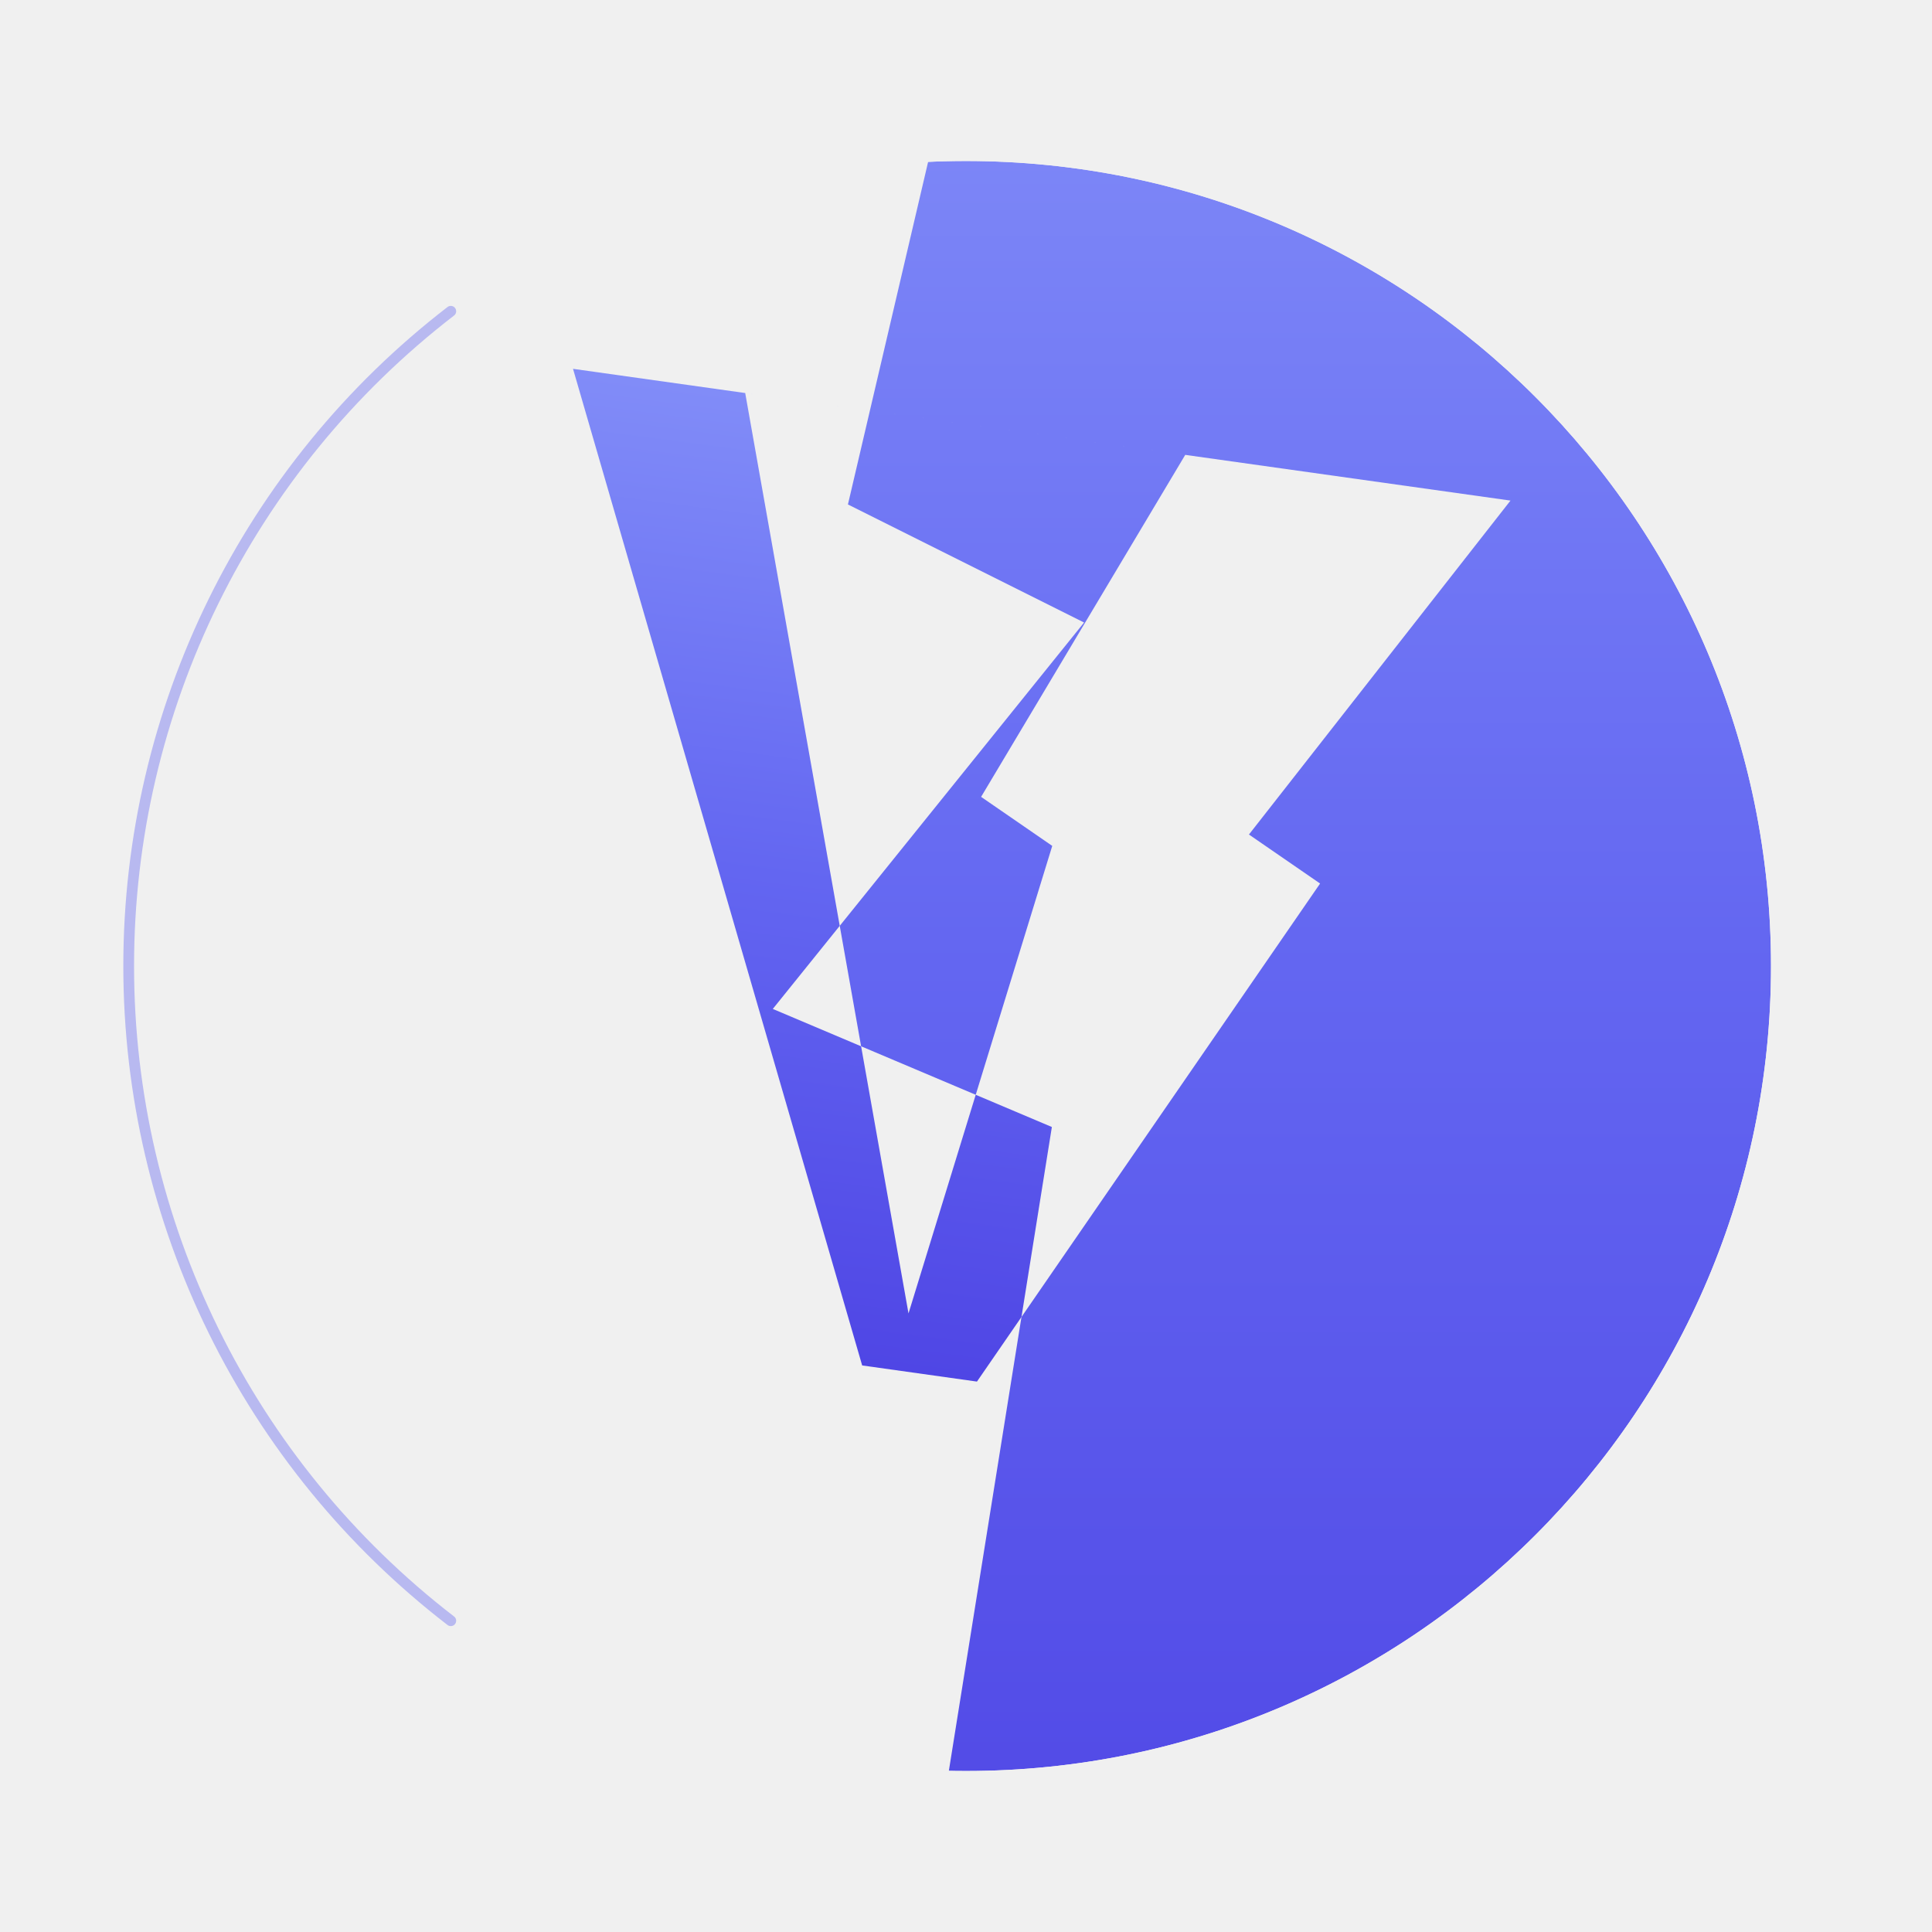
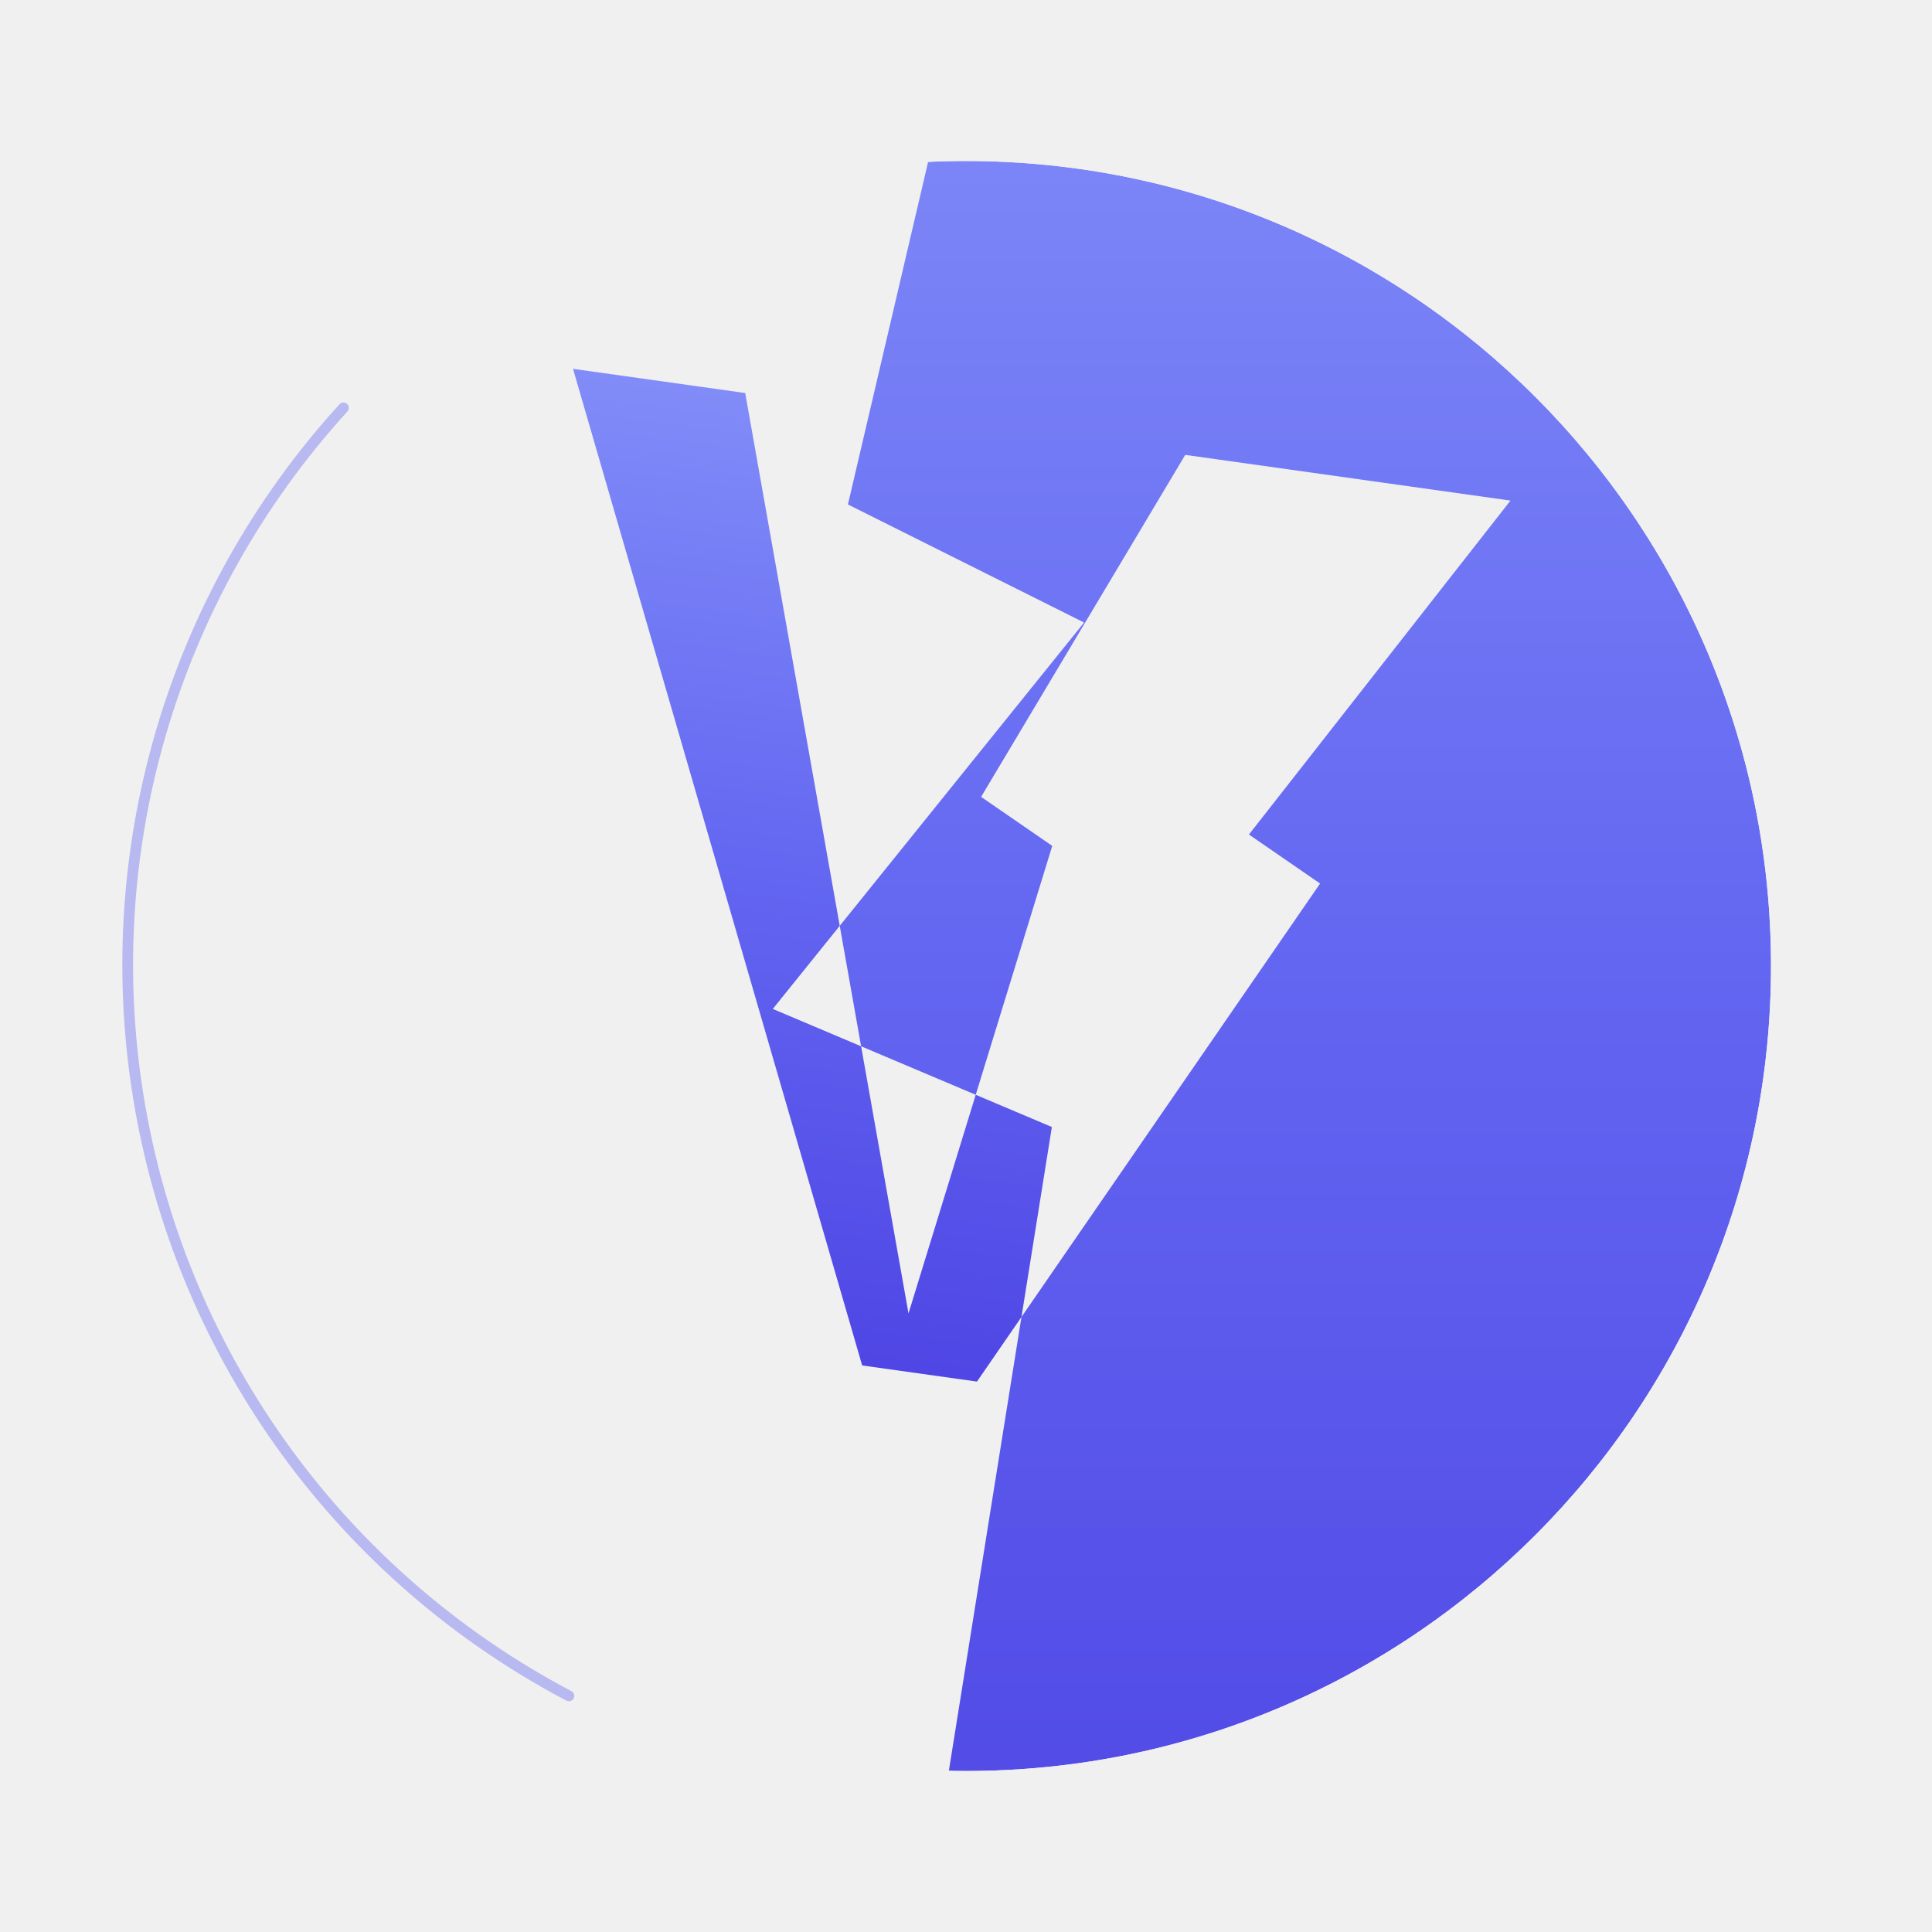
<svg xmlns="http://www.w3.org/2000/svg" viewBox="0 0 180 180" fill="none">
  <defs>
    <linearGradient id="brandFill" x1="0" y1="0" x2="0" y2="1">
      <stop offset="0%" stop-color="#818cf8" />
      <stop offset="50%" stop-color="#6366f1" />
      <stop offset="100%" stop-color="#4f46e5" />
    </linearGradient>
    <clipPath id="circleClip">
      <circle cx="90" cy="90" r="75" />
    </clipPath>
    <clipPath id="leftClip">
      <path d="M90,0 L79,47 L101,58 L72,94 L98,105 L86,180 L0,180 L0,0 Z" />
    </clipPath>
    <mask id="vCutout">
      <rect width="180" height="180" fill="white" />
      <g transform="rotate(8, 90, 90)">
        <g transform="translate(46, 40) scale(0.90)">
          <path d="M0,0 L44,98 L56,98 L84,42 L76,38 L98,0 Z M18,0 L64,0 L48,38 L56,42 L48,92 Z" fill="black" fill-rule="evenodd" />
        </g>
      </g>
    </mask>
  </defs>
  <path d="M90,0 L79,47 L101,58 L72,94 L98,105 L86,180 L180,180 L180,0 Z" clip-path="url(#circleClip)" fill="url(#brandFill)" mask="url(#vCutout)" />
  <g clip-path="url(#circleClip)">
    <g clip-path="url(#leftClip)">
      <g transform="rotate(8, 90, 90)">
        <g transform="translate(46, 40) scale(0.90)">
          <path d="M0,0 L44,98 L56,98 L84,42 L76,38 L98,0 Z M18,0 L64,0 L48,38 L56,42 L48,92 Z" fill="url(#brandFill)" fill-rule="evenodd" />
        </g>
      </g>
    </g>
  </g>
-   <path d="M 42,151 A 77,77 0 0 1 42,29" stroke="#6366f1" stroke-width="1" fill="none" stroke-linecap="round" opacity="0.4" />
+   <path d="M 53,158 A 77,77 0 0 1 32,38" stroke="#6366f1" stroke-width="1" fill="none" stroke-linecap="round" opacity="0.4" />
</svg>
